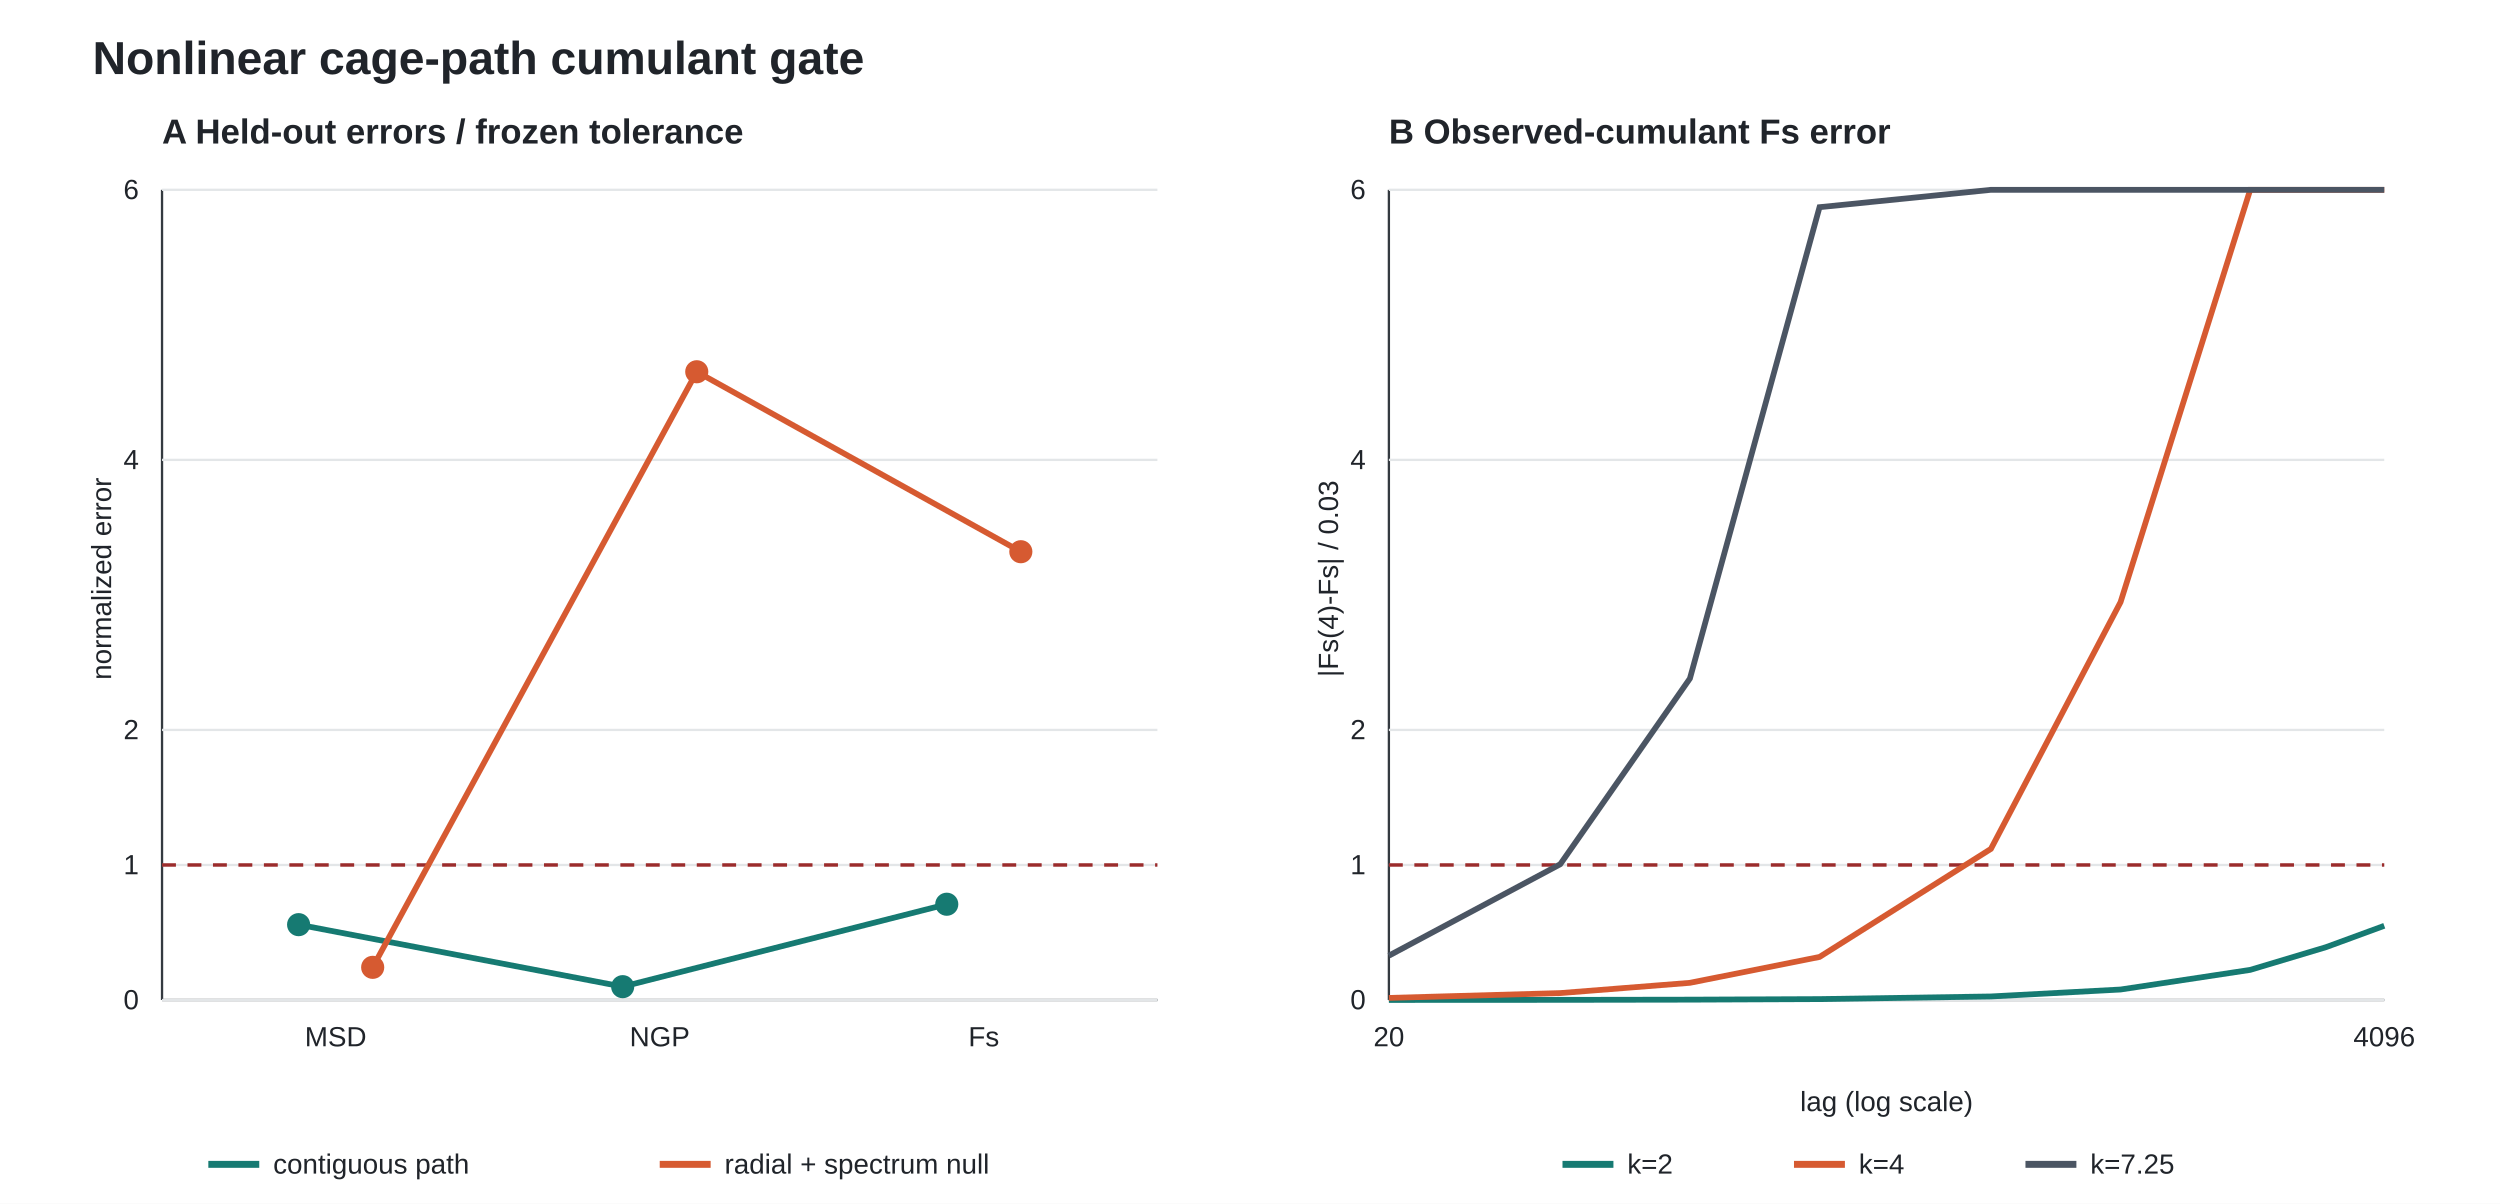
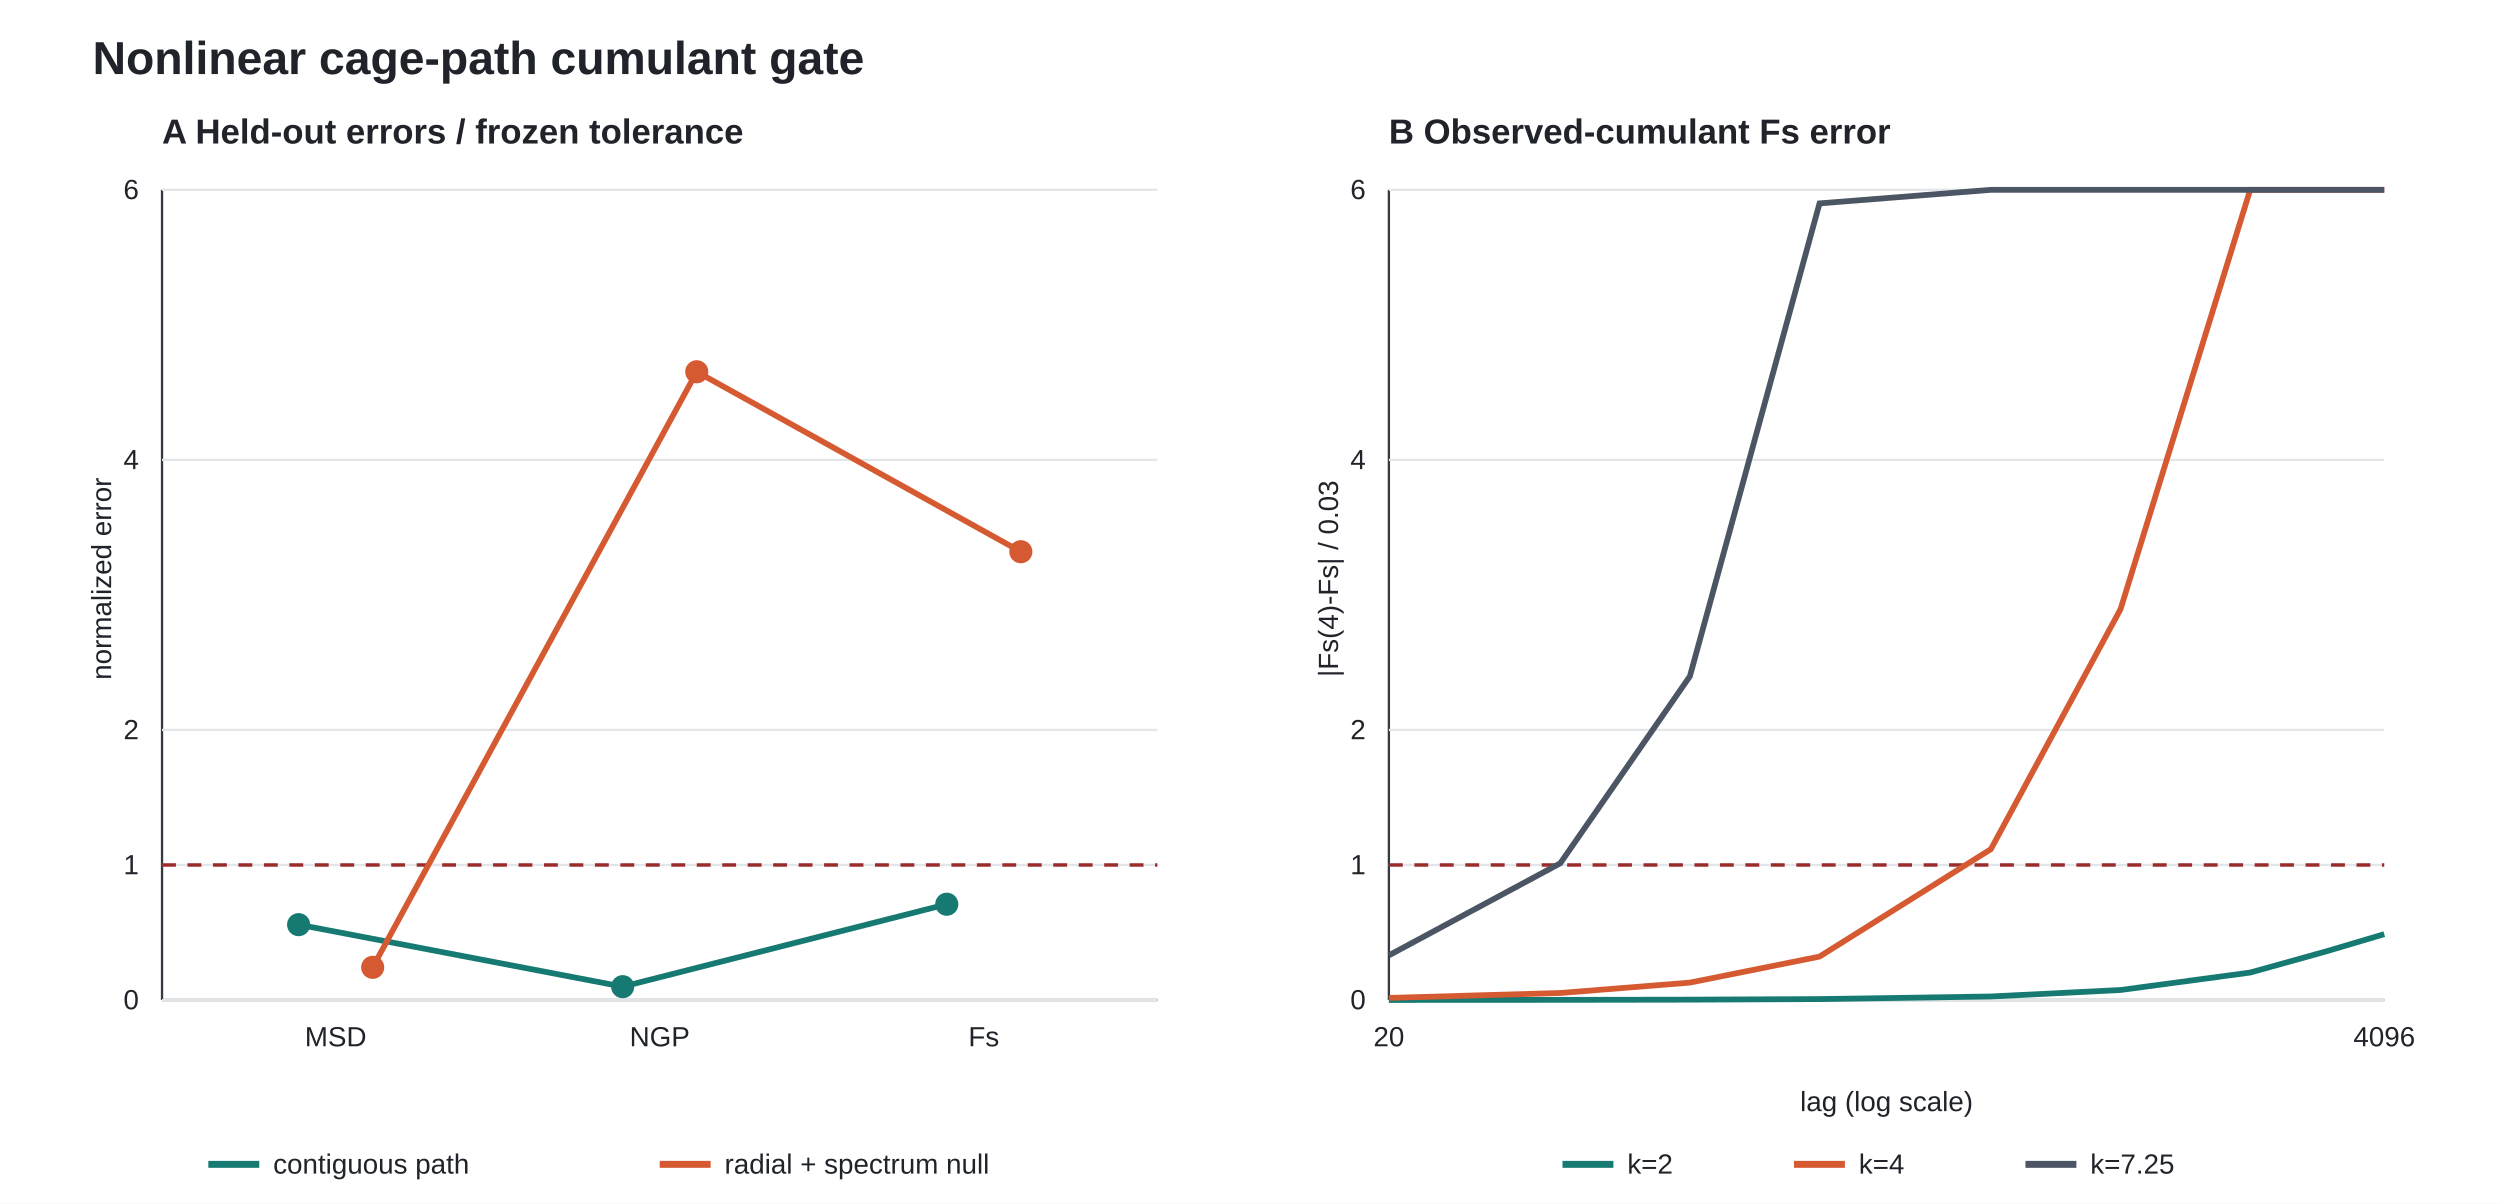
<svg xmlns="http://www.w3.org/2000/svg" width="1080" height="520" viewBox="0 0 1080 520">
  <rect width="1080" height="520" fill="#ffffff" />
  <style>text{font-family:Arial,Helvetica,sans-serif;fill:#20242a;letter-spacing:0}.title{font-size:20px;font-weight:700}.panel{font-size:15px;font-weight:700}.axis{font-size:12px}.legend{font-size:12px}</style>
  <text x="40" y="32" class="title">Nonlinear cage-path cumulant gate</text>
  <text x="70" y="62" class="panel">A  Held-out errors / frozen tolerance</text>
  <text x="600" y="62" class="panel">B  Observed-cumulant Fs error</text>
  <line x1="70.0" y1="432.0" x2="500.0" y2="432.0" stroke="#343a40" />
  <line x1="70.0" y1="82.0" x2="70.0" y2="432.0" stroke="#343a40" />
  <line x1="70.0" y1="432.00" x2="500.0" y2="432.00" stroke="#e3e6e8" />
  <text x="60.0" y="436.00" text-anchor="end" class="axis">0</text>
  <line x1="70.0" y1="373.67" x2="500.0" y2="373.67" stroke="#e3e6e8" />
  <text x="60.0" y="377.67" text-anchor="end" class="axis">1</text>
  <line x1="70.0" y1="315.33" x2="500.0" y2="315.33" stroke="#e3e6e8" />
  <text x="60.0" y="319.33" text-anchor="end" class="axis">2</text>
  <line x1="70.0" y1="198.67" x2="500.0" y2="198.67" stroke="#e3e6e8" />
  <text x="60.0" y="202.67" text-anchor="end" class="axis">4</text>
  <line x1="70.0" y1="82.00" x2="500.0" y2="82.00" stroke="#e3e6e8" />
  <text x="60.0" y="86.00" text-anchor="end" class="axis">6</text>
  <line x1="70.0" y1="373.67" x2="500.0" y2="373.67" stroke="#9b2c2c" stroke-width="1.5" stroke-dasharray="6 5" />
  <line x1="600.0" y1="432.0" x2="1030.0" y2="432.0" stroke="#343a40" />
  <line x1="600.0" y1="82.0" x2="600.0" y2="432.0" stroke="#343a40" />
  <line x1="600.0" y1="432.00" x2="1030.0" y2="432.00" stroke="#e3e6e8" />
  <text x="590.0" y="436.00" text-anchor="end" class="axis">0</text>
  <line x1="600.0" y1="373.67" x2="1030.0" y2="373.67" stroke="#e3e6e8" />
  <text x="590.0" y="377.67" text-anchor="end" class="axis">1</text>
  <line x1="600.0" y1="315.33" x2="1030.0" y2="315.33" stroke="#e3e6e8" />
  <text x="590.0" y="319.33" text-anchor="end" class="axis">2</text>
  <line x1="600.0" y1="198.67" x2="1030.0" y2="198.67" stroke="#e3e6e8" />
  <text x="590.0" y="202.67" text-anchor="end" class="axis">4</text>
  <line x1="600.0" y1="82.00" x2="1030.0" y2="82.00" stroke="#e3e6e8" />
  <text x="590.0" y="86.00" text-anchor="end" class="axis">6</text>
  <line x1="600.0" y1="373.67" x2="1030.0" y2="373.67" stroke="#9b2c2c" stroke-width="1.5" stroke-dasharray="6 5" />
  <circle cx="129.00" cy="399.45" r="5" fill="#167a72" />
  <circle cx="269.00" cy="426.24" r="5" fill="#167a72" />
  <circle cx="409.00" cy="390.63" r="5" fill="#167a72" />
  <polyline points="129.00,399.45 269.00,426.24 409.00,390.63" fill="none" stroke="#167a72" stroke-width="2.5" />
  <circle cx="161.00" cy="417.89" r="5" fill="#d65a31" />
  <circle cx="301.00" cy="160.60" r="5" fill="#d65a31" />
  <circle cx="441.00" cy="238.34" r="5" fill="#d65a31" />
  <polyline points="161.00,417.89 301.00,160.60 441.00,238.34" fill="none" stroke="#d65a31" stroke-width="2.5" />
  <text x="145.0" y="452" text-anchor="middle" class="axis">MSD</text>
  <text x="285.0" y="452" text-anchor="middle" class="axis">NGP</text>
  <text x="425.0" y="452" text-anchor="middle" class="axis">Fs</text>
  <text x="48" y="250" transform="rotate(-90 48 250)" text-anchor="middle" class="axis">normalized error</text>
-   <polyline points="600.00,431.98 674.03,431.94 730.04,431.85 786.04,431.61 860.07,430.47 916.08,427.47 972.08,418.99 1004.84,409.17 1030.00,399.94" fill="none" stroke="#167a72" stroke-width="2.5" />
-   <polyline points="600.00,431.10 674.03,429.01 730.04,424.58 786.04,413.40 860.07,366.72 916.08,260.12 972.08,82.00 1004.84,82.00 1030.00,82.00" fill="none" stroke="#d65a31" stroke-width="2.5" />
-   <polyline points="600.00,412.84 674.03,373.34 730.04,293.12 786.04,89.50 860.07,82.00 916.08,82.00 972.08,82.00 1004.84,82.00 1030.00,82.00" fill="none" stroke="#4b5563" stroke-width="2.5" />
+   <polyline points="600.00,431.98 674.03,431.94 730.04,431.85 786.04,431.60 860.07,430.48 916.08,427.68 972.08,420.14 1004.84,411.01 1030.00,403.55" fill="none" stroke="#167a72" stroke-width="2.5" />
+   <polyline points="600.00,431.09 674.03,428.97 730.04,424.48 786.04,413.24 860.07,366.83 916.08,263.14 972.08,82.00 1004.84,82.00 1030.00,82.00" fill="none" stroke="#d65a31" stroke-width="2.5" />
+   <polyline points="600.00,412.71 674.03,372.94 730.04,292.13 786.04,87.86 860.07,82.00 916.08,82.00 972.08,82.00 1004.84,82.00 1030.00,82.00" fill="none" stroke="#4b5563" stroke-width="2.5" />
  <text x="600.00" y="452" text-anchor="middle" class="axis">20</text>
  <text x="1030.00" y="452" text-anchor="middle" class="axis">4096</text>
  <text x="815" y="480" text-anchor="middle" class="axis">lag (log scale)</text>
  <text x="578" y="250" transform="rotate(-90 578 250)" text-anchor="middle" class="axis">|Fs(4)-Fs| / 0.03</text>
  <line x1="90" y1="503" x2="112" y2="503" stroke="#167a72" stroke-width="3" />
  <text x="118" y="507" class="legend">contiguous path</text>
  <line x1="285" y1="503" x2="307" y2="503" stroke="#d65a31" stroke-width="3" />
  <text x="313" y="507" class="legend">radial + spectrum null</text>
  <line x1="675" y1="503" x2="697" y2="503" stroke="#167a72" stroke-width="3" />
  <text x="703" y="507" class="legend">k=2</text>
  <line x1="775" y1="503" x2="797" y2="503" stroke="#d65a31" stroke-width="3" />
  <text x="803" y="507" class="legend">k=4</text>
  <line x1="875" y1="503" x2="897" y2="503" stroke="#4b5563" stroke-width="3" />
  <text x="903" y="507" class="legend">k=7.25</text>
</svg>
